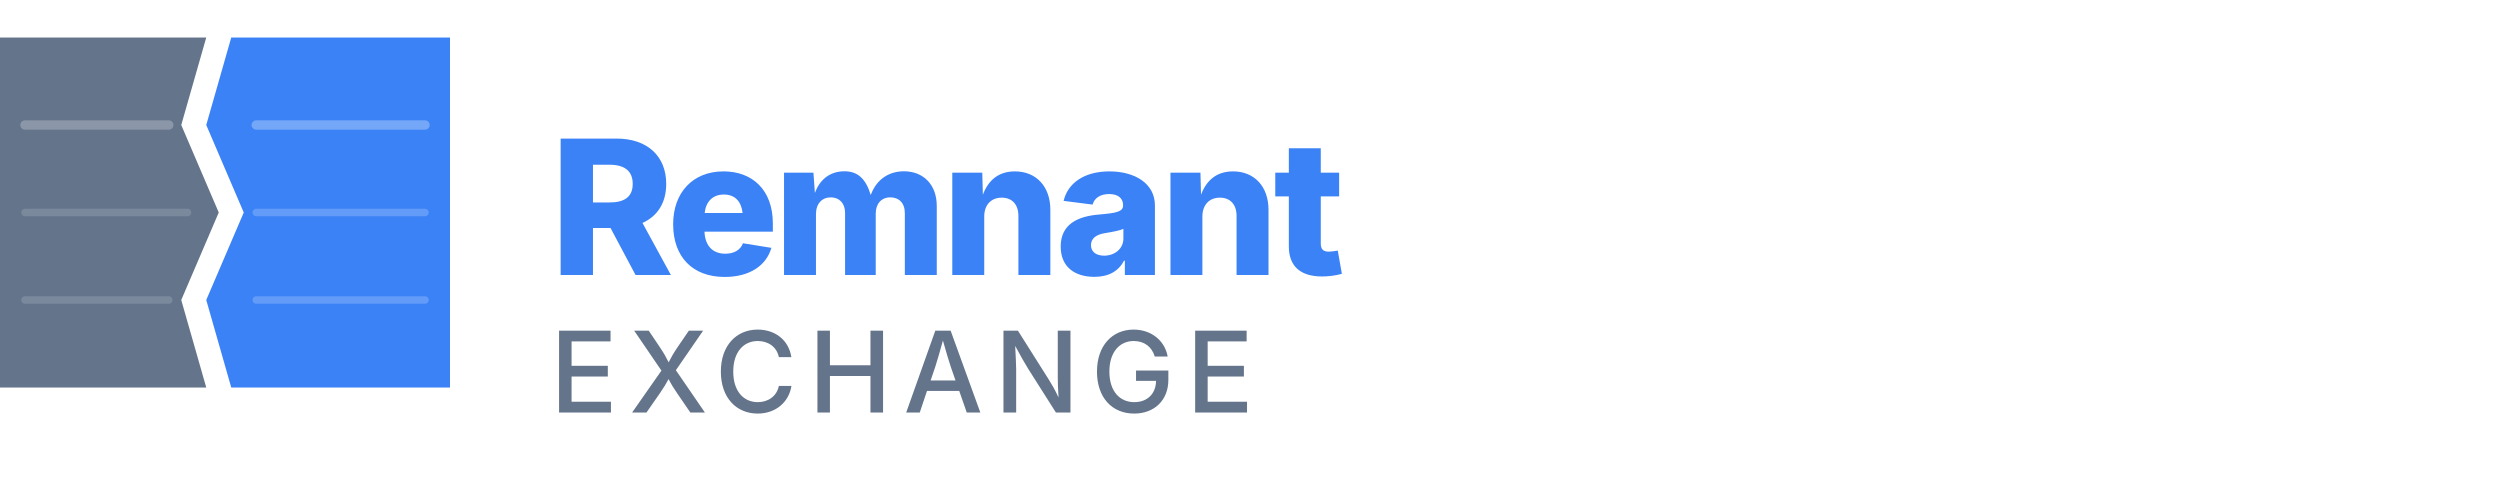
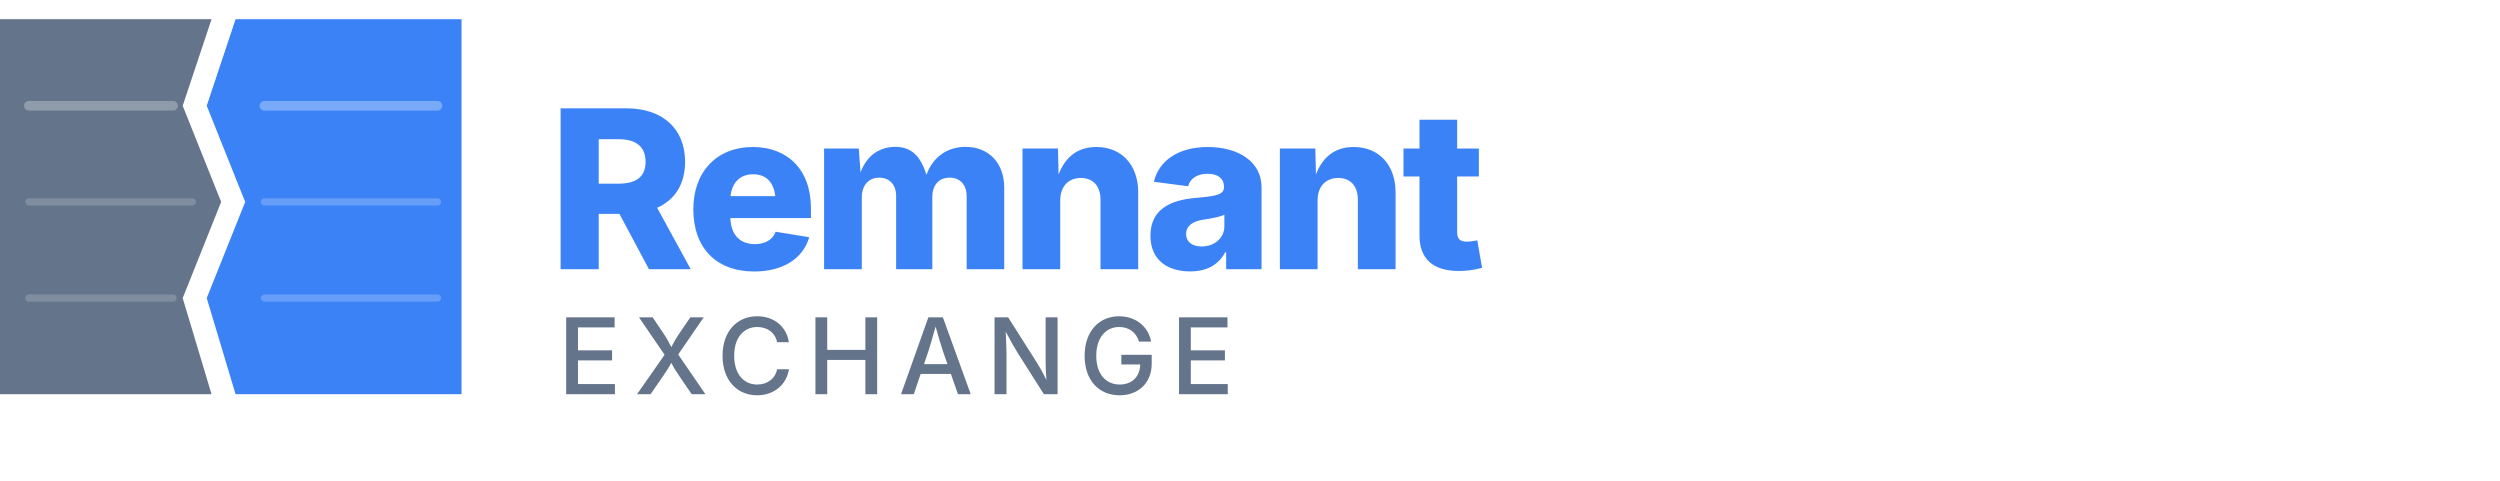
- <svg xmlns="http://www.w3.org/2000/svg" viewBox="0 0 400 80" width="400" height="80">
-   <path d="M0,6 L33,6 L29,20 L35,34 L29,48 L33,62 L0,62 Z" fill="#64748b" />
-   <line x1="4" y1="20" x2="27" y2="20" stroke="rgba(255,255,255,0.25)" stroke-width="1.5" stroke-linecap="round" />
-   <line x1="4" y1="34" x2="30" y2="34" stroke="rgba(255,255,255,0.15)" stroke-width="1.2" stroke-linecap="round" />
-   <line x1="4" y1="48" x2="27" y2="48" stroke="rgba(255,255,255,0.15)" stroke-width="1.2" stroke-linecap="round" />
-   <path d="M37,6 L72,6 L72,62 L37,62 L33,48 L39,34 L33,20 L37,6 Z" fill="#3b82f6" />
-   <line x1="41" y1="20" x2="68" y2="20" stroke="rgba(255,255,255,0.3)" stroke-width="1.5" stroke-linecap="round" />
-   <line x1="41" y1="34" x2="68" y2="34" stroke="rgba(255,255,255,0.2)" stroke-width="1.2" stroke-linecap="round" />
-   <line x1="41" y1="48" x2="68" y2="48" stroke="rgba(255,255,255,0.2)" stroke-width="1.2" stroke-linecap="round" />
-   <text x="88" y="44" font-family="'Inter', -apple-system, BlinkMacSystemFont, sans-serif" font-size="30" font-weight="800" fill="#3b82f6" letter-spacing="-0.03em">Remnant</text>
-   <text x="88" y="66" font-family="'Inter', -apple-system, BlinkMacSystemFont, sans-serif" font-size="18" font-weight="500" fill="#64748b" letter-spacing="0.1em">EXCHANGE</text>
+ <svg xmlns="http://www.w3.org/2000/svg" viewBox="0 0 520 100" width="520" height="100">
+   <path d="M0,4 L44,4 L38,22 L46,42 L38,62 L44,82 L0,82 Z" fill="#64748b" />
+   <line x1="6" y1="22" x2="36" y2="22" stroke="rgba(255,255,255,0.28)" stroke-width="2" stroke-linecap="round" />
+   <line x1="6" y1="42" x2="40" y2="42" stroke="rgba(255,255,255,0.18)" stroke-width="1.5" stroke-linecap="round" />
+   <line x1="6" y1="62" x2="36" y2="62" stroke="rgba(255,255,255,0.18)" stroke-width="1.5" stroke-linecap="round" />
+   <path d="M49,4 L96,4 L96,82 L49,82 L43,62 L51,42 L43,22 L49,4 Z" fill="#3b82f6" />
+   <line x1="55" y1="22" x2="91" y2="22" stroke="rgba(255,255,255,0.32)" stroke-width="2" stroke-linecap="round" />
+   <line x1="55" y1="42" x2="91" y2="42" stroke="rgba(255,255,255,0.22)" stroke-width="1.5" stroke-linecap="round" />
+   <line x1="55" y1="62" x2="91" y2="62" stroke="rgba(255,255,255,0.22)" stroke-width="1.5" stroke-linecap="round" />
+   <text x="114" y="56" font-family="'Inter', -apple-system, BlinkMacSystemFont, sans-serif" font-size="46" font-weight="800" fill="#3b82f6" letter-spacing="-0.03em">Remnant</text>
+   <text x="116" y="82" font-family="'Inter', -apple-system, BlinkMacSystemFont, sans-serif" font-size="22" font-weight="500" fill="#64748b" letter-spacing="0.12em">EXCHANGE</text>
</svg>
